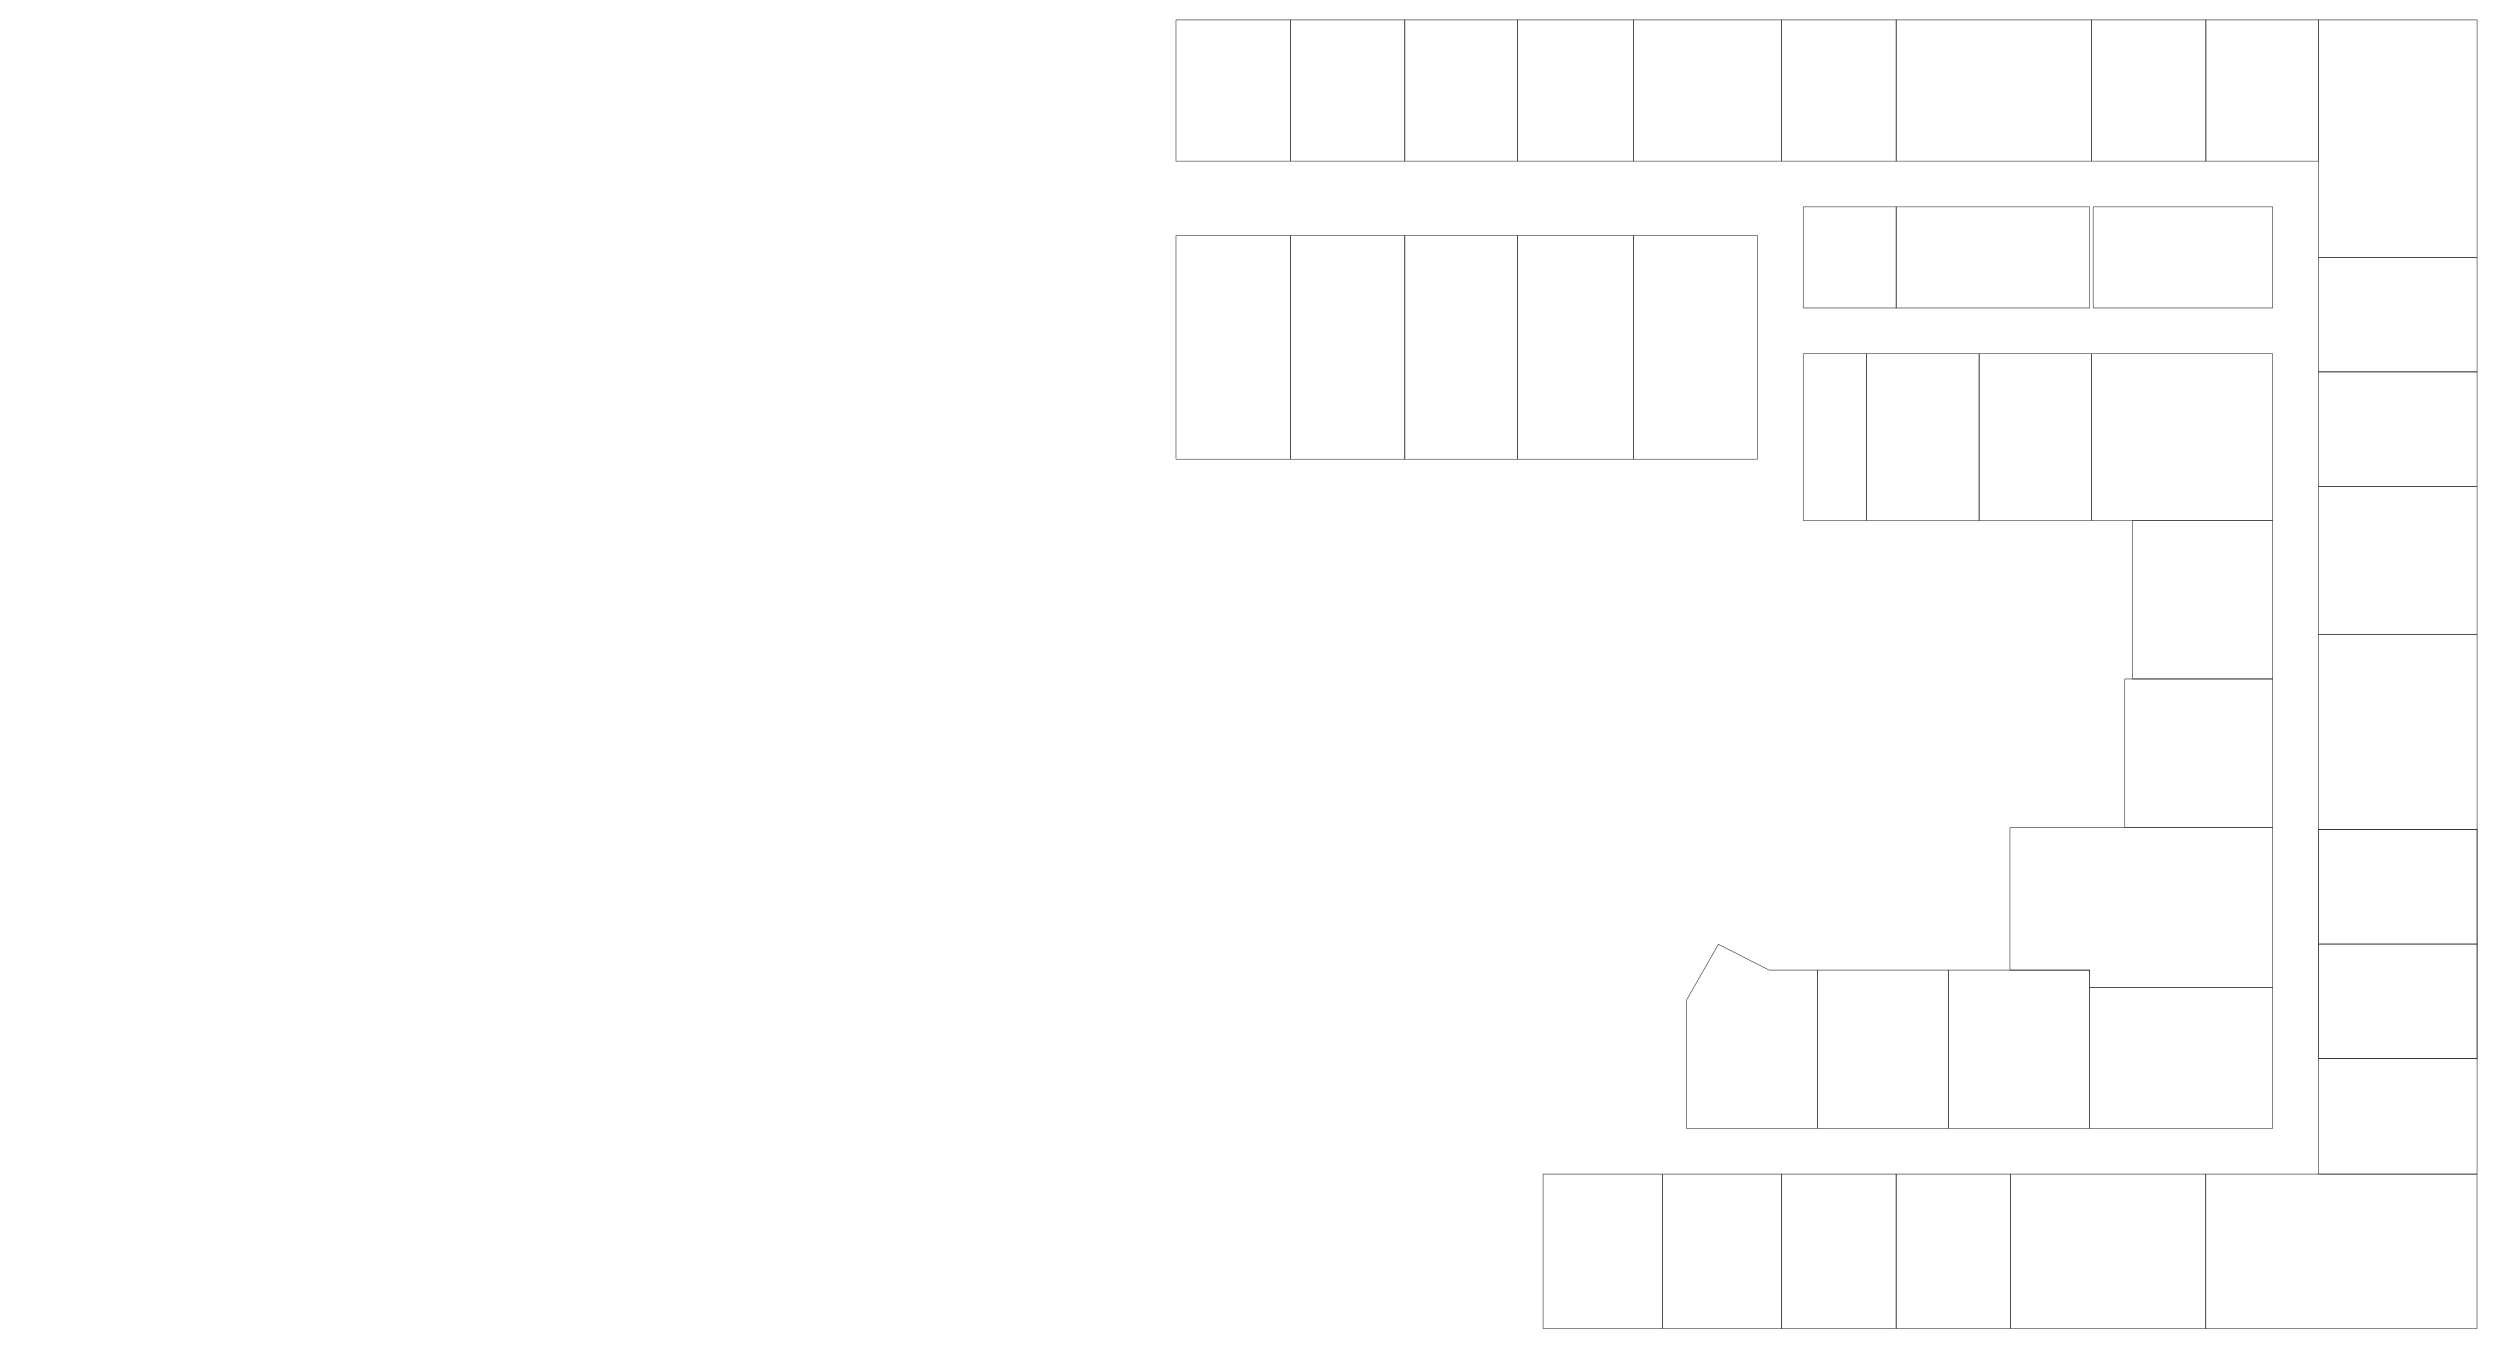
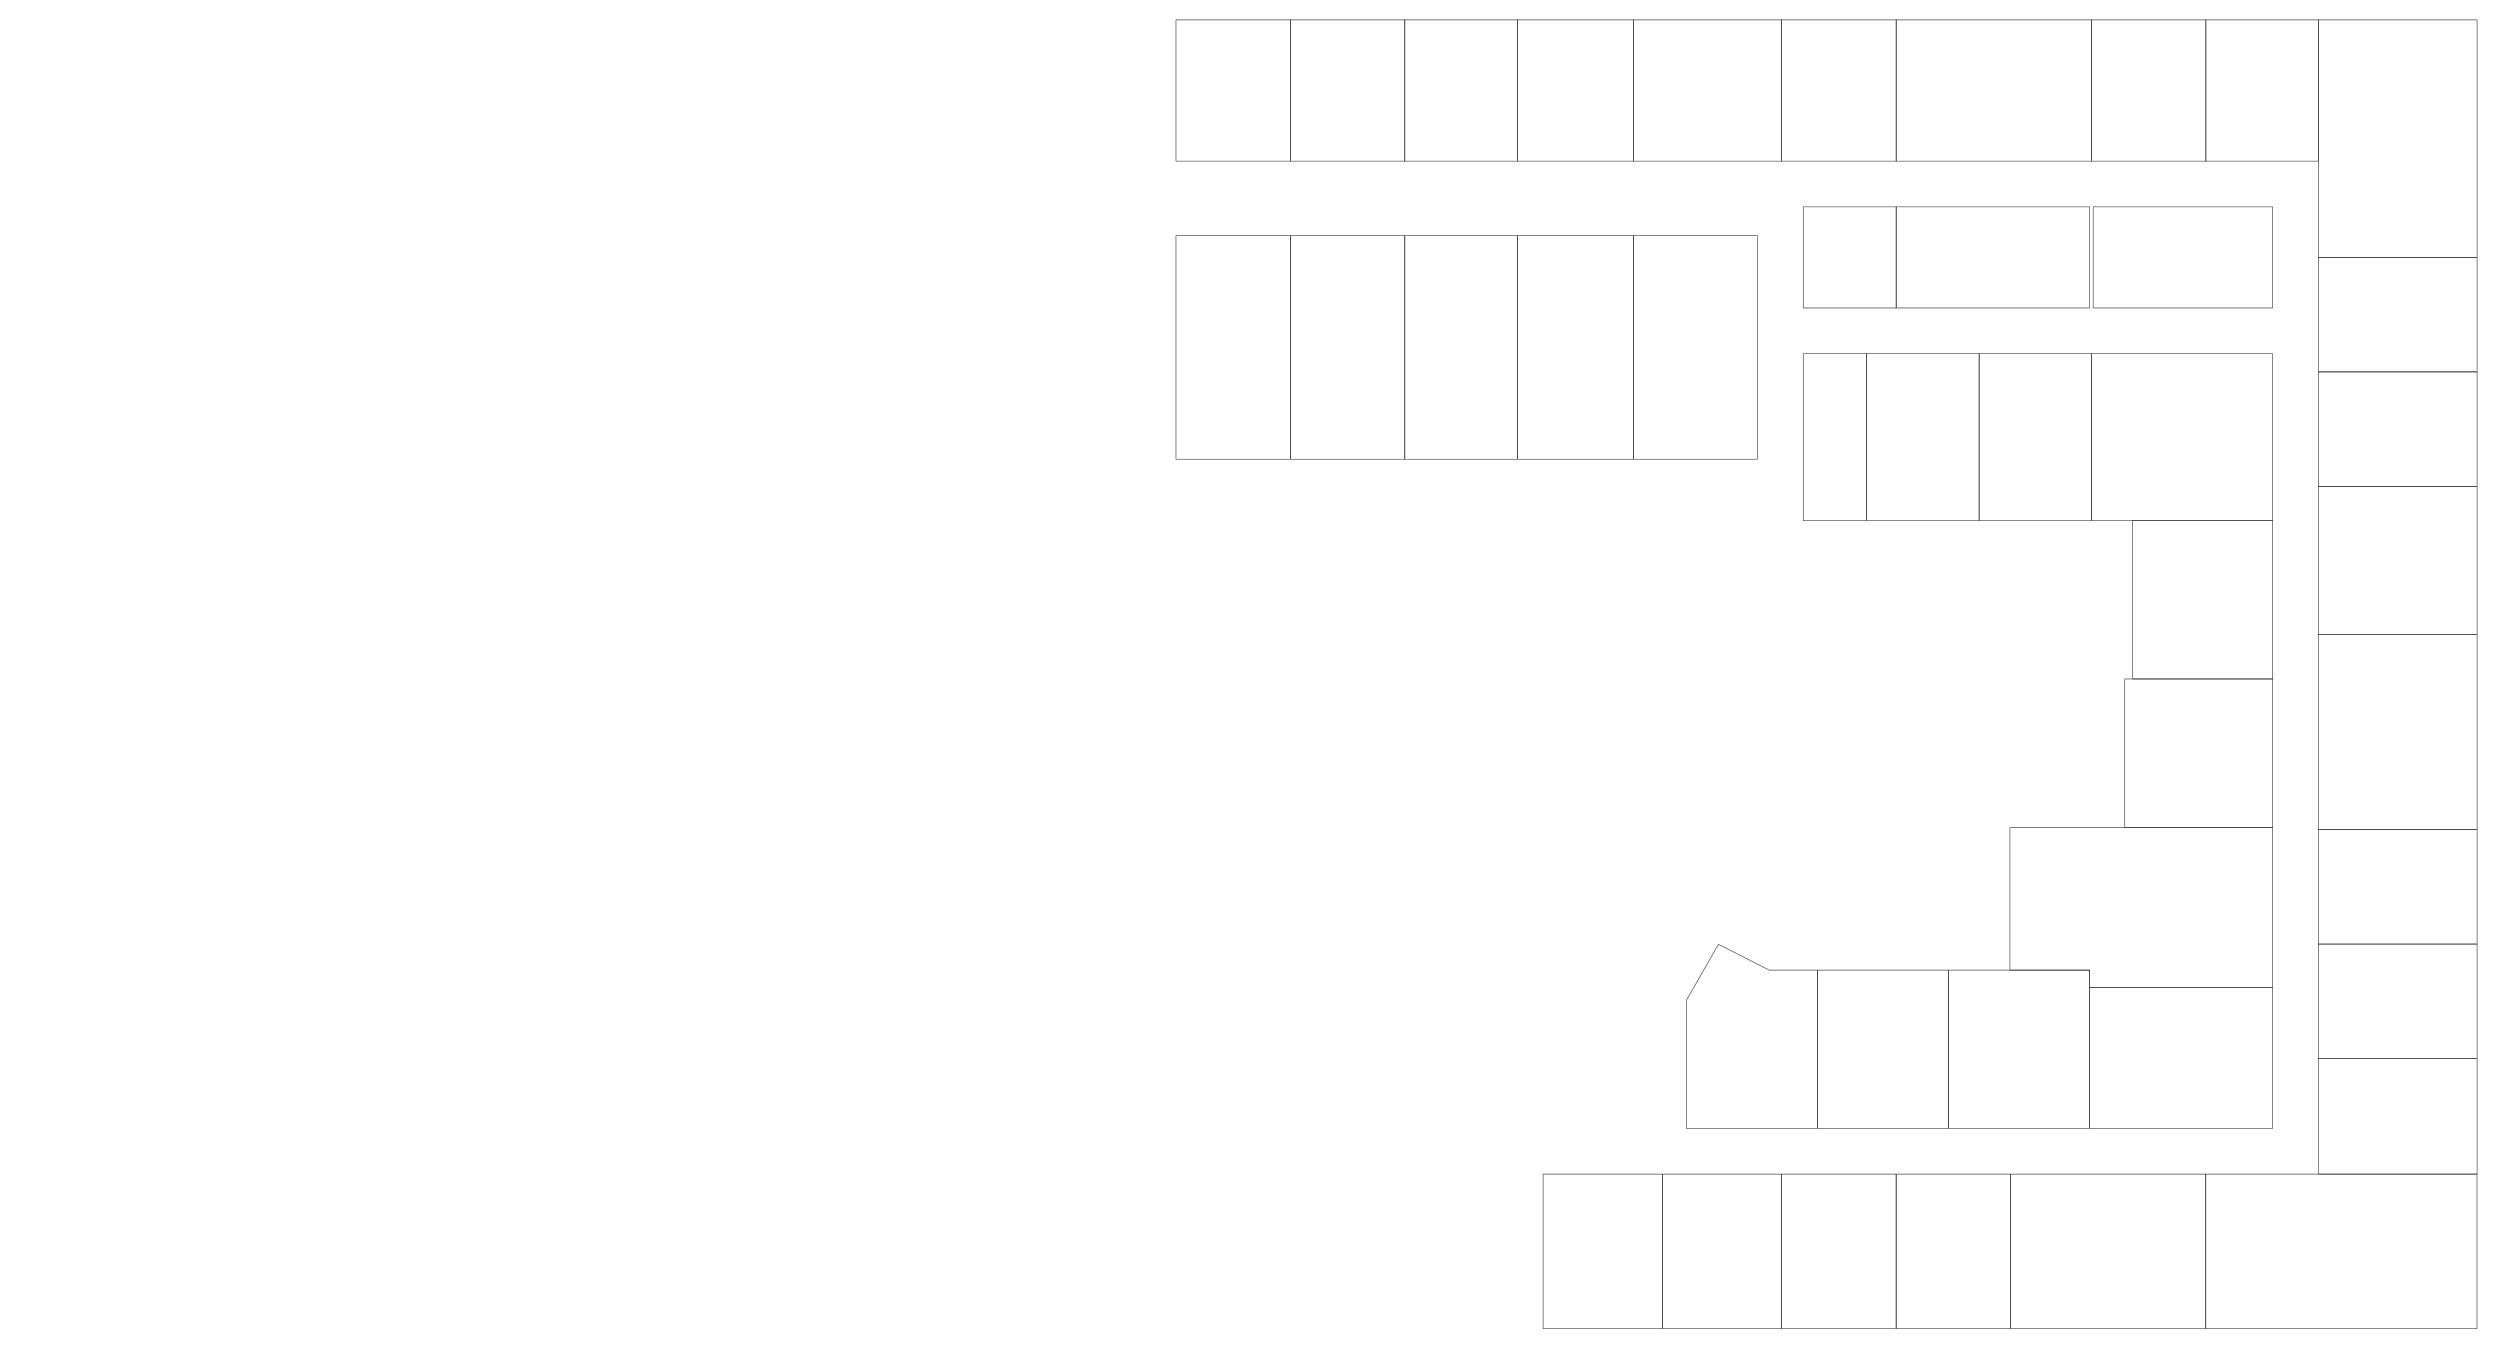
<svg xmlns="http://www.w3.org/2000/svg" version="1.1" id="cells" x="0px" y="0px" width="1130px" height="610px" viewBox="0 0 1130 610" enable-background="new 0 0 1130 610" xml:space="preserve">
  <rect x="634.98" y="8.99" fill="none" stroke="#231F20" stroke-width="0.25" stroke-linecap="round" stroke-linejoin="round" width="50.91" height="63.84" />
  <rect x="685.89" y="8.99" fill="none" stroke="#231F20" stroke-width="0.25" stroke-linecap="round" stroke-linejoin="round" width="52.53" height="63.84" />
  <rect x="738.42" y="8.99" fill="none" stroke="#231F20" stroke-width="0.25" stroke-linecap="round" stroke-linejoin="round" width="66.88" height="63.84" />
  <rect x="805.3" y="8.99" fill="none" stroke="#231F20" stroke-width="0.25" stroke-linecap="round" stroke-linejoin="round" width="51.76" height="63.84" />
  <rect x="857.06" y="8.99" fill="none" stroke="#231F20" stroke-width="0.25" stroke-linecap="round" stroke-linejoin="round" width="88.34" height="63.84" />
  <rect x="945.4" y="8.99" fill="none" stroke="#231F20" stroke-width="0.25" stroke-linecap="round" stroke-linejoin="round" width="51.66" height="63.84" />
  <rect x="997.06" y="8.99" fill="none" stroke="#231F20" stroke-width="0.25" stroke-linecap="round" stroke-linejoin="round" width="50.88" height="63.84" />
  <rect x="1047.94" y="8.99" fill="none" stroke="#231F20" stroke-width="0.25" stroke-linecap="round" stroke-linejoin="round" width="71.70" height="107.4" />
  <rect x="1047.94" y="116.4" fill="none" stroke="#231F20" stroke-width="0.25" stroke-linecap="round" stroke-linejoin="round" width="71.70" height="51.70" />
  <rect x="1047.94" y="168.1" fill="none" stroke="#231F20" stroke-width="0.25" stroke-linecap="round" stroke-linejoin="round" width="71.70" height="51.71" />
  <rect x="1047.94" y="219.80" fill="none" stroke="#231F20" stroke-width="0.25" stroke-linecap="round" stroke-linejoin="round" width="71.70" height="66.94" />
  <rect x="1047.94" y="286.74" fill="none" stroke="#231F20" stroke-width="0.25" stroke-linecap="round" stroke-linejoin="round" width="71.70" height="88.25" />
-   <rect x="1047.94" y="374.98" fill="none" stroke="#231F20" stroke-width="0.25" stroke-linecap="round" stroke-linejoin="round" width="71.70" height="103.44" />
  <rect x="1047.94" y="374.98" fill="none" stroke="#231F20" stroke-width="0.25" stroke-linecap="round" stroke-linejoin="round" width="71.70" height="51.72" />
  <rect x="1047.94" y="426.71" fill="none" stroke="#231F20" stroke-width="0.25" stroke-linecap="round" stroke-linejoin="round" width="71.70" height="51.72" />
  <rect x="997.02" y="530.69" fill="none" stroke="#231F20" stroke-width="0.25" stroke-linecap="round" stroke-linejoin="round" width="122.59" height="69.83" />
  <rect x="908.77" y="530.69" fill="none" stroke="#231F20" stroke-width="0.25" stroke-linecap="round" stroke-linejoin="round" width="88.25" height="69.83" />
  <rect x="857.06" y="530.69" fill="none" stroke="#231F20" stroke-width="0.25" stroke-linecap="round" stroke-linejoin="round" width="51.72" height="69.83" />
  <rect x="805.33" y="530.69" fill="none" stroke="#231F20" stroke-width="0.25" stroke-linecap="round" stroke-linejoin="round" width="51.72" height="69.83" />
  <rect x="751.41" y="530.69" fill="none" stroke="#231F20" stroke-width="0.25" stroke-linecap="round" stroke-linejoin="round" width="53.93" height="69.83" />
  <rect x="697.48" y="530.69" fill="none" stroke="#231F20" stroke-width="0.25" stroke-linecap="round" stroke-linejoin="round" width="53.93" height="69.83" />
  <rect x="531.54" y="106.44" fill="none" stroke="#231F20" stroke-width="0.25" stroke-linecap="round" stroke-linejoin="round" width="51.72" height="101.12" />
  <rect x="583.26" y="106.44" fill="none" stroke="#231F20" stroke-width="0.25" stroke-linecap="round" stroke-linejoin="round" width="51.72" height="101.12" />
  <rect x="634.98" y="106.44" fill="none" stroke="#231F20" stroke-width="0.25" stroke-linecap="round" stroke-linejoin="round" width="50.91" height="101.12" />
  <rect x="685.89" y="106.44" fill="none" stroke="#231F20" stroke-width="0.25" stroke-linecap="round" stroke-linejoin="round" width="52.53" height="101.12" />
  <rect x="738.42" y="106.44" fill="none" stroke="#231F20" stroke-width="0.25" stroke-linecap="round" stroke-linejoin="round" width="55.95" height="101.12" />
  <rect x="815.06" y="159.89" fill="none" stroke="#231F20" stroke-width="0.25" stroke-linecap="round" stroke-linejoin="round" width="28.69" height="75.4" />
  <rect x="843.75" y="159.89" fill="none" stroke="#231F20" stroke-width="0.25" stroke-linecap="round" stroke-linejoin="round" width="50.81" height="75.4" />
  <rect x="894.56" y="159.89" fill="none" stroke="#231F20" stroke-width="0.25" stroke-linecap="round" stroke-linejoin="round" width="50.74" height="75.4" />
  <rect x="945.3" y="159.89" fill="none" stroke="#231F20" stroke-width="0.25" stroke-linecap="round" stroke-linejoin="round" width="81.94" height="75.4" />
  <rect x="963.9" y="235.29" fill="none" stroke="#231F20" stroke-width="0.25" stroke-linecap="round" stroke-linejoin="round" width="63.35" height="71.6" />
  <rect x="960.4" y="306.89" fill="none" stroke="#231F20" stroke-width="0.25" stroke-linecap="round" stroke-linejoin="round" width="66.85" height="67.24" />
  <polygon fill="none" stroke="#231F20" stroke-width="0.25" stroke-linecap="round" stroke-linejoin="round" points="1027.25,374.12   908.49,374.12 908.49,438.49 944.55,438.49 944.55,446.34 1027.25,446.34 " />
  <rect x="944.55" y="446.34" fill="none" stroke="#231F20" stroke-width="0.25" stroke-linecap="round" stroke-linejoin="round" width="82.7" height="63.66" />
  <rect x="880.71" y="438.49" fill="none" stroke="#231F20" stroke-width="0.25" stroke-linecap="round" stroke-linejoin="round" width="63.84" height="71.51" />
  <rect x="821.47" y="438.49" fill="none" stroke="#231F20" stroke-width="0.25" stroke-linecap="round" stroke-linejoin="round" width="59.25" height="71.51" />
  <rect x="946.11" y="93.51" fill="none" stroke="#231F20" stroke-width="0.25" stroke-linecap="round" stroke-linejoin="round" width="81.14" height="45.69" />
  <rect x="857.06" y="93.51" fill="none" stroke="#231F20" stroke-width="0.25" stroke-linecap="round" stroke-linejoin="round" width="87.44" height="45.69" />
  <rect x="815.06" y="93.51" fill="none" stroke="#231F20" stroke-width="0.25" stroke-linecap="round" stroke-linejoin="round" width="42" height="45.69" />
  <polygon fill="none" stroke="#231F20" stroke-width="0.25" stroke-linecap="round" stroke-linejoin="round" points="821.47,510   762.22,510 762.22,452.19 776.73,426.83 799.62,438.48 821.47,438.49 " />
  <rect x="1047.94" y="478.42" fill="none" stroke="#231F20" stroke-width="0.25" stroke-linecap="round" stroke-linejoin="round" width="71.70" height="52.26" />
  <rect x="583.26" y="8.99" fill="none" stroke="#231F20" stroke-width="0.25" stroke-linecap="round" stroke-linejoin="round" width="51.72" height="63.84" />
  <rect x="531.54" y="8.99" fill="none" stroke="#231F20" stroke-width="0.25" stroke-linecap="round" stroke-linejoin="round" width="51.72" height="63.84" />
</svg>
